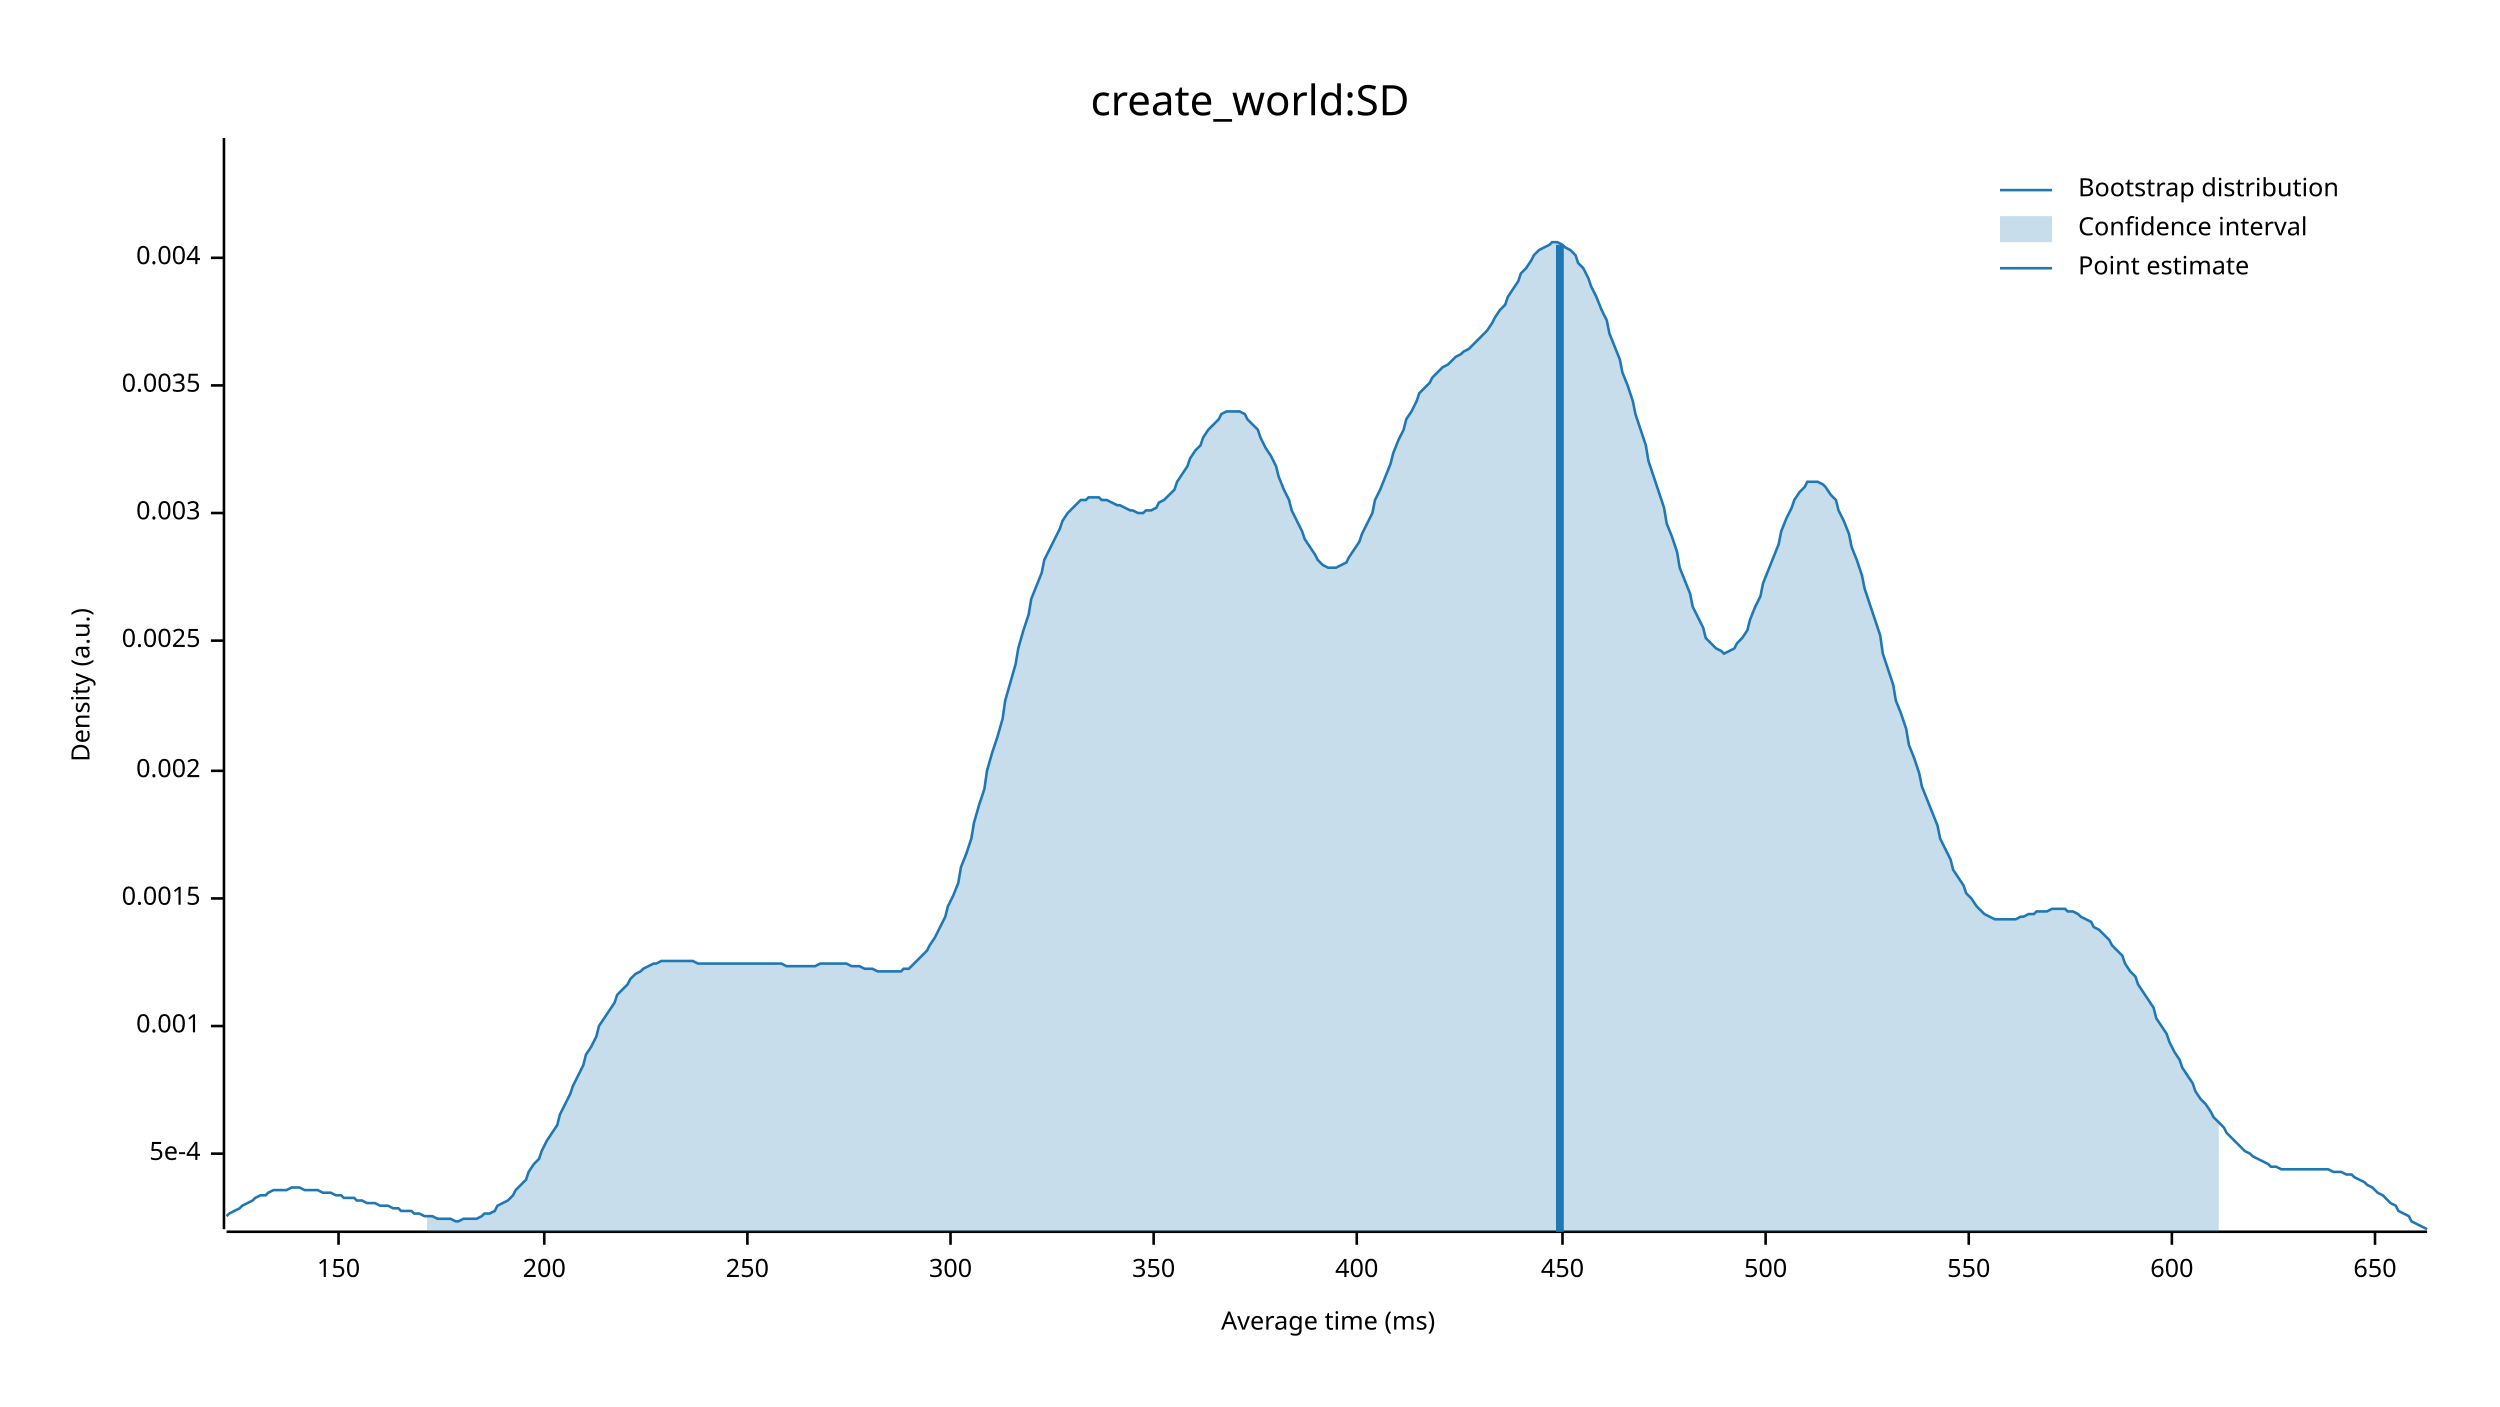
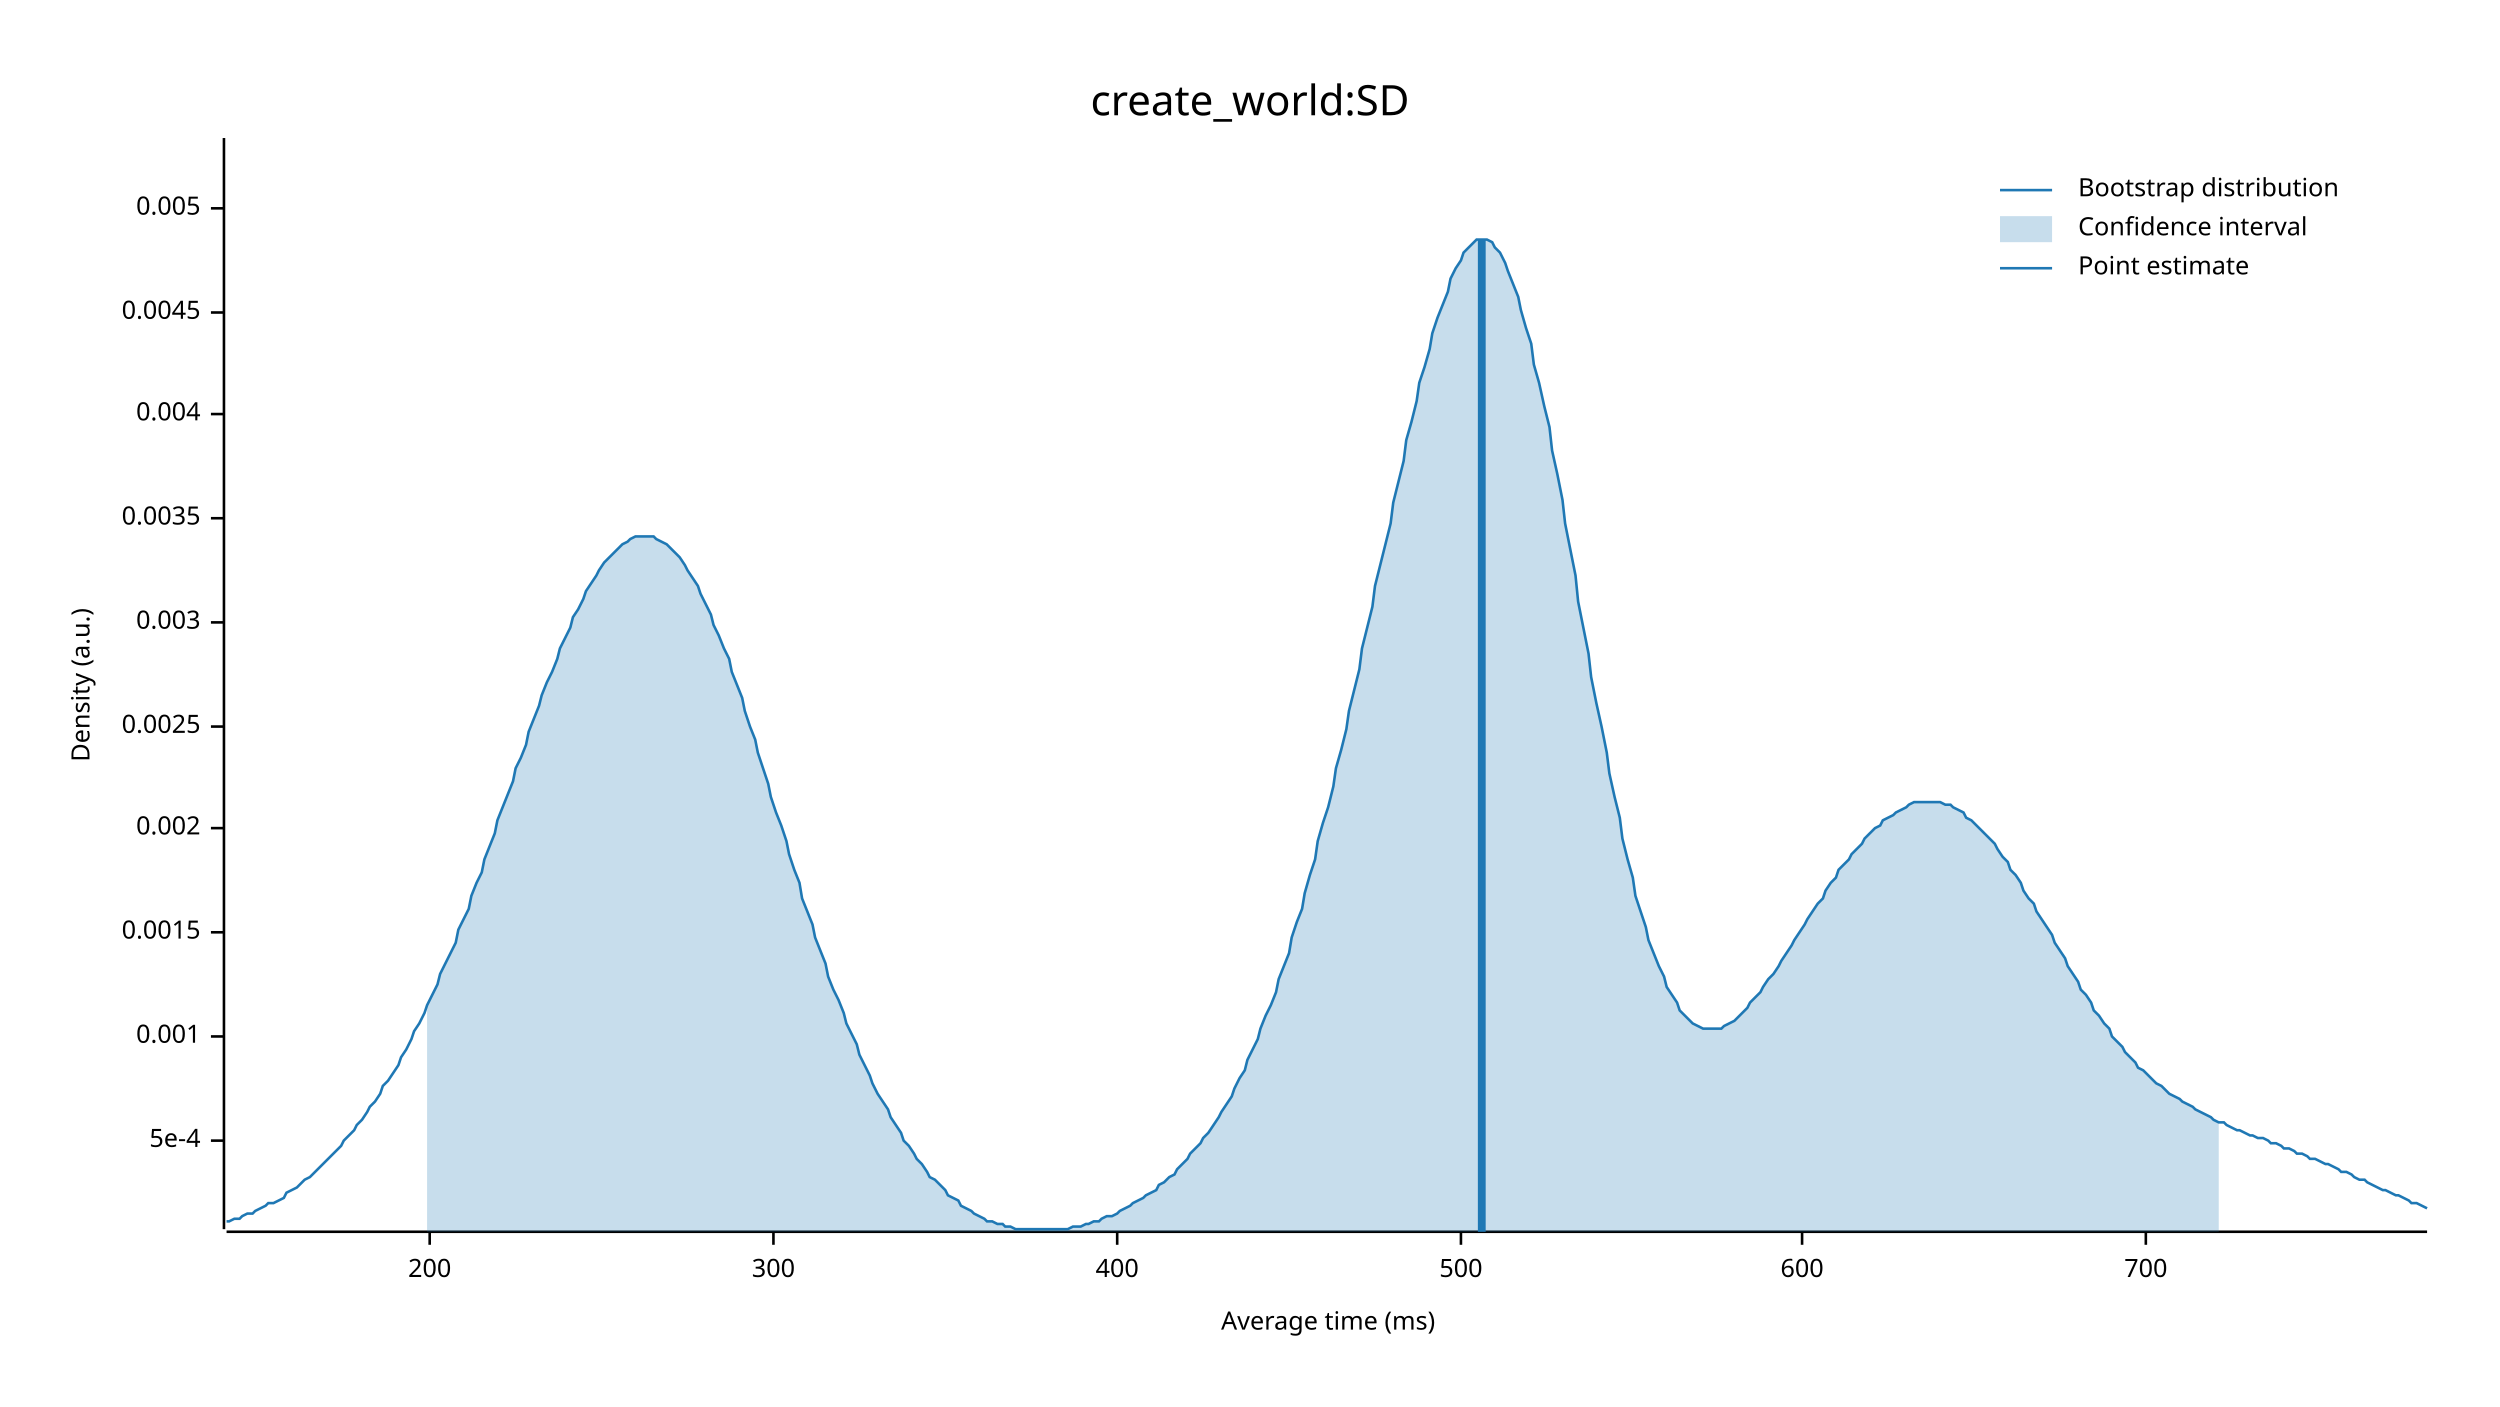
<svg xmlns="http://www.w3.org/2000/svg" width="960" height="540" viewBox="0 0 960 540">
  <text x="480" y="32" dy="0.76em" text-anchor="middle" font-family="sans-serif" font-size="16.129" opacity="1" fill="#000000">
create_world:SD
</text>
  <text x="27" y="263" dy="0.76em" text-anchor="middle" font-family="sans-serif" font-size="9.677" opacity="1" fill="#000000" transform="rotate(270, 27, 263)">
Density (a.u.)
</text>
  <text x="510" y="513" dy="-0.5ex" text-anchor="middle" font-family="sans-serif" font-size="9.677" opacity="1" fill="#000000">
Average time (ms)
</text>
  <polyline fill="none" opacity="1" stroke="#000000" stroke-width="1" points="86,53 86,472 " />
-   <text x="77" y="443" dy="0.5ex" text-anchor="end" font-family="sans-serif" font-size="9.677" opacity="1" fill="#000000">
+   <text x="77" y="438" dy="0.5ex" text-anchor="end" font-family="sans-serif" font-size="9.677" opacity="1" fill="#000000">
5e-4
</text>
-   <polyline fill="none" opacity="1" stroke="#000000" stroke-width="1" points="81,443 86,443 " />
-   <text x="77" y="394" dy="0.5ex" text-anchor="end" font-family="sans-serif" font-size="9.677" opacity="1" fill="#000000">
+   <polyline fill="none" opacity="1" stroke="#000000" stroke-width="1" points="81,438 86,438 " />
+   <text x="77" y="398" dy="0.5ex" text-anchor="end" font-family="sans-serif" font-size="9.677" opacity="1" fill="#000000">
0.001
</text>
-   <polyline fill="none" opacity="1" stroke="#000000" stroke-width="1" points="81,394 86,394 " />
-   <text x="77" y="345" dy="0.5ex" text-anchor="end" font-family="sans-serif" font-size="9.677" opacity="1" fill="#000000">
+   <polyline fill="none" opacity="1" stroke="#000000" stroke-width="1" points="81,398 86,398 " />
+   <text x="77" y="358" dy="0.5ex" text-anchor="end" font-family="sans-serif" font-size="9.677" opacity="1" fill="#000000">
0.0015
</text>
-   <polyline fill="none" opacity="1" stroke="#000000" stroke-width="1" points="81,345 86,345 " />
-   <text x="77" y="296" dy="0.5ex" text-anchor="end" font-family="sans-serif" font-size="9.677" opacity="1" fill="#000000">
+   <polyline fill="none" opacity="1" stroke="#000000" stroke-width="1" points="81,358 86,358 " />
+   <text x="77" y="318" dy="0.5ex" text-anchor="end" font-family="sans-serif" font-size="9.677" opacity="1" fill="#000000">
0.002
</text>
-   <polyline fill="none" opacity="1" stroke="#000000" stroke-width="1" points="81,296 86,296 " />
-   <text x="77" y="246" dy="0.5ex" text-anchor="end" font-family="sans-serif" font-size="9.677" opacity="1" fill="#000000">
+   <polyline fill="none" opacity="1" stroke="#000000" stroke-width="1" points="81,318 86,318 " />
+   <text x="77" y="279" dy="0.5ex" text-anchor="end" font-family="sans-serif" font-size="9.677" opacity="1" fill="#000000">
0.0025
</text>
-   <polyline fill="none" opacity="1" stroke="#000000" stroke-width="1" points="81,246 86,246 " />
-   <text x="77" y="197" dy="0.5ex" text-anchor="end" font-family="sans-serif" font-size="9.677" opacity="1" fill="#000000">
+   <polyline fill="none" opacity="1" stroke="#000000" stroke-width="1" points="81,279 86,279 " />
+   <text x="77" y="239" dy="0.5ex" text-anchor="end" font-family="sans-serif" font-size="9.677" opacity="1" fill="#000000">
0.003
</text>
-   <polyline fill="none" opacity="1" stroke="#000000" stroke-width="1" points="81,197 86,197 " />
-   <text x="77" y="148" dy="0.5ex" text-anchor="end" font-family="sans-serif" font-size="9.677" opacity="1" fill="#000000">
+   <polyline fill="none" opacity="1" stroke="#000000" stroke-width="1" points="81,239 86,239 " />
+   <text x="77" y="199" dy="0.5ex" text-anchor="end" font-family="sans-serif" font-size="9.677" opacity="1" fill="#000000">
0.0035
</text>
-   <polyline fill="none" opacity="1" stroke="#000000" stroke-width="1" points="81,148 86,148 " />
-   <text x="77" y="99" dy="0.5ex" text-anchor="end" font-family="sans-serif" font-size="9.677" opacity="1" fill="#000000">
+   <polyline fill="none" opacity="1" stroke="#000000" stroke-width="1" points="81,199 86,199 " />
+   <text x="77" y="159" dy="0.5ex" text-anchor="end" font-family="sans-serif" font-size="9.677" opacity="1" fill="#000000">
0.004
</text>
-   <polyline fill="none" opacity="1" stroke="#000000" stroke-width="1" points="81,99 86,99 " />
+   <polyline fill="none" opacity="1" stroke="#000000" stroke-width="1" points="81,159 86,159 " />
+   <text x="77" y="120" dy="0.5ex" text-anchor="end" font-family="sans-serif" font-size="9.677" opacity="1" fill="#000000">
+ 0.0045
+ </text>
+   <polyline fill="none" opacity="1" stroke="#000000" stroke-width="1" points="81,120 86,120 " />
+   <text x="77" y="80" dy="0.5ex" text-anchor="end" font-family="sans-serif" font-size="9.677" opacity="1" fill="#000000">
+ 0.005
+ </text>
+   <polyline fill="none" opacity="1" stroke="#000000" stroke-width="1" points="81,80 86,80 " />
  <polyline fill="none" opacity="1" stroke="#000000" stroke-width="1" points="87,473 932,473 " />
-   <text x="130" y="483" dy="0.76em" text-anchor="middle" font-family="sans-serif" font-size="9.677" opacity="1" fill="#000000">
- 150
- </text>
-   <polyline fill="none" opacity="1" stroke="#000000" stroke-width="1" points="130,473 130,478 " />
-   <text x="209" y="483" dy="0.76em" text-anchor="middle" font-family="sans-serif" font-size="9.677" opacity="1" fill="#000000">
+   <text x="165" y="483" dy="0.76em" text-anchor="middle" font-family="sans-serif" font-size="9.677" opacity="1" fill="#000000">
200
</text>
-   <polyline fill="none" opacity="1" stroke="#000000" stroke-width="1" points="209,473 209,478 " />
-   <text x="287" y="483" dy="0.76em" text-anchor="middle" font-family="sans-serif" font-size="9.677" opacity="1" fill="#000000">
- 250
- </text>
-   <polyline fill="none" opacity="1" stroke="#000000" stroke-width="1" points="287,473 287,478 " />
-   <text x="365" y="483" dy="0.76em" text-anchor="middle" font-family="sans-serif" font-size="9.677" opacity="1" fill="#000000">
+   <polyline fill="none" opacity="1" stroke="#000000" stroke-width="1" points="165,473 165,478 " />
+   <text x="297" y="483" dy="0.76em" text-anchor="middle" font-family="sans-serif" font-size="9.677" opacity="1" fill="#000000">
300
</text>
-   <polyline fill="none" opacity="1" stroke="#000000" stroke-width="1" points="365,473 365,478 " />
-   <text x="443" y="483" dy="0.76em" text-anchor="middle" font-family="sans-serif" font-size="9.677" opacity="1" fill="#000000">
- 350
- </text>
-   <polyline fill="none" opacity="1" stroke="#000000" stroke-width="1" points="443,473 443,478 " />
-   <text x="521" y="483" dy="0.76em" text-anchor="middle" font-family="sans-serif" font-size="9.677" opacity="1" fill="#000000">
+   <polyline fill="none" opacity="1" stroke="#000000" stroke-width="1" points="297,473 297,478 " />
+   <text x="429" y="483" dy="0.76em" text-anchor="middle" font-family="sans-serif" font-size="9.677" opacity="1" fill="#000000">
400
</text>
-   <polyline fill="none" opacity="1" stroke="#000000" stroke-width="1" points="521,473 521,478 " />
-   <text x="600" y="483" dy="0.76em" text-anchor="middle" font-family="sans-serif" font-size="9.677" opacity="1" fill="#000000">
- 450
- </text>
-   <polyline fill="none" opacity="1" stroke="#000000" stroke-width="1" points="600,473 600,478 " />
-   <text x="678" y="483" dy="0.76em" text-anchor="middle" font-family="sans-serif" font-size="9.677" opacity="1" fill="#000000">
+   <polyline fill="none" opacity="1" stroke="#000000" stroke-width="1" points="429,473 429,478 " />
+   <text x="561" y="483" dy="0.76em" text-anchor="middle" font-family="sans-serif" font-size="9.677" opacity="1" fill="#000000">
500
</text>
-   <polyline fill="none" opacity="1" stroke="#000000" stroke-width="1" points="678,473 678,478 " />
-   <text x="756" y="483" dy="0.76em" text-anchor="middle" font-family="sans-serif" font-size="9.677" opacity="1" fill="#000000">
- 550
- </text>
-   <polyline fill="none" opacity="1" stroke="#000000" stroke-width="1" points="756,473 756,478 " />
-   <text x="834" y="483" dy="0.76em" text-anchor="middle" font-family="sans-serif" font-size="9.677" opacity="1" fill="#000000">
+   <polyline fill="none" opacity="1" stroke="#000000" stroke-width="1" points="561,473 561,478 " />
+   <text x="692" y="483" dy="0.76em" text-anchor="middle" font-family="sans-serif" font-size="9.677" opacity="1" fill="#000000">
600
</text>
-   <polyline fill="none" opacity="1" stroke="#000000" stroke-width="1" points="834,473 834,478 " />
-   <text x="912" y="483" dy="0.76em" text-anchor="middle" font-family="sans-serif" font-size="9.677" opacity="1" fill="#000000">
- 650
+   <polyline fill="none" opacity="1" stroke="#000000" stroke-width="1" points="692,473 692,478 " />
+   <text x="824" y="483" dy="0.76em" text-anchor="middle" font-family="sans-serif" font-size="9.677" opacity="1" fill="#000000">
+ 700
</text>
-   <polyline fill="none" opacity="1" stroke="#000000" stroke-width="1" points="912,473 912,478 " />
-   <polyline fill="none" opacity="1" stroke="#1F78B4" stroke-width="1" points="87,467 88,466 90,465 92,464 93,463 95,462 97,461 98,460 100,459 102,459 103,458 105,457 107,457 109,457 110,457 112,456 114,456 115,456 117,457 119,457 120,457 122,457 124,458 125,458 127,458 129,459 131,459 132,460 134,460 136,460 137,461 139,461 141,462 142,462 144,462 146,463 147,463 149,463 151,464 153,464 154,465 156,465 158,465 159,466 161,466 163,467 164,467 166,467 168,468 169,468 171,468 173,468 175,469 176,469 178,468 180,468 181,468 183,468 185,467 186,466 188,466 190,465 191,463 193,462 195,461 197,459 198,457 200,455 202,453 203,450 205,447 207,445 208,442 210,438 212,435 214,432 215,428 217,424 219,420 220,417 222,413 224,409 225,405 227,402 229,398 230,394 232,391 234,388 236,385 237,382 239,380 241,378 242,376 244,374 246,373 247,372 249,371 251,370 252,370 254,369 256,369 258,369 259,369 261,369 263,369 264,369 266,369 268,370 269,370 271,370 273,370 274,370 276,370 278,370 280,370 281,370 283,370 285,370 286,370 288,370 290,370 291,370 293,370 295,370 296,370 298,370 300,370 302,371 303,371 305,371 307,371 308,371 310,371 312,371 313,371 315,370 317,370 318,370 320,370 322,370 324,370 325,370 327,371 329,371 330,371 332,372 334,372 335,372 337,373 339,373 341,373 342,373 344,373 346,373 347,372 349,372 351,370 352,369 354,367 356,365 357,363 359,360 361,356 363,352 364,348 366,344 368,339 369,333 371,328 373,322 374,316 376,309 378,303 379,296 381,289 383,283 385,276 386,269 388,262 390,255 391,249 393,242 395,236 396,230 398,225 400,220 401,215 403,211 405,207 407,203 408,200 410,197 412,195 413,194 415,192 417,192 418,191 420,191 422,191 423,192 425,192 427,193 429,194 430,194 432,195 434,196 435,196 437,197 439,197 440,196 442,196 444,195 445,193 447,192 449,190 451,188 452,185 454,182 456,179 457,176 459,173 461,171 462,168 464,165 466,163 468,161 469,159 471,158 473,158 474,158 476,158 478,159 479,161 481,163 483,165 484,168 486,172 488,175 490,179 491,183 493,188 495,192 496,196 498,200 500,204 501,207 503,210 505,213 506,215 508,217 510,218 512,218 513,218 515,217 517,216 518,214 520,211 522,208 523,205 525,201 527,197 528,192 530,188 532,183 534,178 535,174 537,169 539,165 540,161 542,158 544,154 545,151 547,149 549,147 550,145 552,143 554,141 556,140 557,139 559,137 561,136 562,135 564,134 566,132 567,131 569,129 571,127 573,124 574,122 576,119 578,117 579,114 581,111 583,108 584,105 586,103 588,100 589,98 591,96 593,95 595,94 596,93 598,93 600,94 601,95 603,96 605,98 606,101 608,103 610,107 611,110 613,114 615,119 617,123 618,128 620,133 622,138 623,143 625,148 627,154 628,159 630,165 632,171 633,177 635,183 637,189 639,195 640,201 642,206 644,212 645,218 647,223 649,228 650,233 652,237 654,241 655,245 657,247 659,249 661,250 662,251 664,250 666,249 667,247 669,245 671,242 672,238 674,233 676,229 677,224 679,219 681,214 683,209 684,204 686,199 688,195 689,192 691,189 693,187 694,185 696,185 698,185 700,186 701,187 703,190 705,192 706,196 708,200 710,205 711,210 713,215 715,221 716,226 718,232 720,238 722,244 723,251 725,257 727,263 728,269 730,274 732,280 733,286 735,291 737,297 738,302 740,307 742,312 744,317 745,322 747,326 749,330 750,334 752,337 754,340 755,343 757,345 759,348 760,349 762,351 764,352 766,353 767,353 769,353 771,353 772,353 774,353 776,352 777,352 779,351 781,351 782,350 784,350 786,350 788,349 789,349 791,349 793,349 794,350 796,350 798,351 799,352 801,353 803,354 804,356 806,357 808,359 810,361 811,363 813,365 815,367 816,370 818,373 820,375 821,378 823,381 825,384 827,387 828,391 830,394 832,397 833,400 835,404 837,407 838,410 840,413 842,416 843,419 845,422 847,424 849,427 850,429 852,431 854,433 855,435 857,437 859,439 860,440 862,442 864,443 865,444 867,445 869,446 871,447 872,448 874,448 876,449 877,449 879,449 881,449 882,449 884,449 886,449 887,449 889,449 891,449 893,449 894,449 896,450 898,450 899,450 901,451 903,451 904,452 906,453 908,454 909,455 911,456 913,458 915,459 916,460 918,462 920,463 921,465 923,466 925,467 926,469 928,470 930,471 932,472 " />
-   <polygon opacity="0.25" fill="#1F78B4" points="164,467 166,467 168,468 169,468 171,468 173,468 175,469 176,469 178,468 180,468 181,468 183,468 185,467 186,466 188,466 190,465 191,463 193,462 195,461 197,459 198,457 200,455 202,453 203,450 205,447 207,445 208,442 210,438 212,435 214,432 215,428 217,424 219,420 220,417 222,413 224,409 225,405 227,402 229,398 230,394 232,391 234,388 236,385 237,382 239,380 241,378 242,376 244,374 246,373 247,372 249,371 251,370 252,370 254,369 256,369 258,369 259,369 261,369 263,369 264,369 266,369 268,370 269,370 271,370 273,370 274,370 276,370 278,370 280,370 281,370 283,370 285,370 286,370 288,370 290,370 291,370 293,370 295,370 296,370 298,370 300,370 302,371 303,371 305,371 307,371 308,371 310,371 312,371 313,371 315,370 317,370 318,370 320,370 322,370 324,370 325,370 327,371 329,371 330,371 332,372 334,372 335,372 337,373 339,373 341,373 342,373 344,373 346,373 347,372 349,372 351,370 352,369 354,367 356,365 357,363 359,360 361,356 363,352 364,348 366,344 368,339 369,333 371,328 373,322 374,316 376,309 378,303 379,296 381,289 383,283 385,276 386,269 388,262 390,255 391,249 393,242 395,236 396,230 398,225 400,220 401,215 403,211 405,207 407,203 408,200 410,197 412,195 413,194 415,192 417,192 418,191 420,191 422,191 423,192 425,192 427,193 429,194 430,194 432,195 434,196 435,196 437,197 439,197 440,196 442,196 444,195 445,193 447,192 449,190 451,188 452,185 454,182 456,179 457,176 459,173 461,171 462,168 464,165 466,163 468,161 469,159 471,158 473,158 474,158 476,158 478,159 479,161 481,163 483,165 484,168 486,172 488,175 490,179 491,183 493,188 495,192 496,196 498,200 500,204 501,207 503,210 505,213 506,215 508,217 510,218 512,218 513,218 515,217 517,216 518,214 520,211 522,208 523,205 525,201 527,197 528,192 530,188 532,183 534,178 535,174 537,169 539,165 540,161 542,158 544,154 545,151 547,149 549,147 550,145 552,143 554,141 556,140 557,139 559,137 561,136 562,135 564,134 566,132 567,131 569,129 571,127 573,124 574,122 576,119 578,117 579,114 581,111 583,108 584,105 586,103 588,100 589,98 591,96 593,95 595,94 596,93 598,93 600,94 601,95 603,96 605,98 606,101 608,103 610,107 611,110 613,114 615,119 617,123 618,128 620,133 622,138 623,143 625,148 627,154 628,159 630,165 632,171 633,177 635,183 637,189 639,195 640,201 642,206 644,212 645,218 647,223 649,228 650,233 652,237 654,241 655,245 657,247 659,249 661,250 662,251 664,250 666,249 667,247 669,245 671,242 672,238 674,233 676,229 677,224 679,219 681,214 683,209 684,204 686,199 688,195 689,192 691,189 693,187 694,185 696,185 698,185 700,186 701,187 703,190 705,192 706,196 708,200 710,205 711,210 713,215 715,221 716,226 718,232 720,238 722,244 723,251 725,257 727,263 728,269 730,274 732,280 733,286 735,291 737,297 738,302 740,307 742,312 744,317 745,322 747,326 749,330 750,334 752,337 754,340 755,343 757,345 759,348 760,349 762,351 764,352 766,353 767,353 769,353 771,353 772,353 774,353 776,352 777,352 779,351 781,351 782,350 784,350 786,350 788,349 789,349 791,349 793,349 794,350 796,350 798,351 799,352 801,353 803,354 804,356 806,357 808,359 810,361 811,363 813,365 815,367 816,370 818,373 820,375 821,378 823,381 825,384 827,387 828,391 830,394 832,397 833,400 835,404 837,407 838,410 840,413 842,416 843,419 845,422 847,424 849,427 850,429 852,431 852,473 164,473 " />
-   <polyline fill="none" opacity="1" stroke="#1F78B4" stroke-width="3" points="599,473 599,94 " />
+   <polyline fill="none" opacity="1" stroke="#000000" stroke-width="1" points="824,473 824,478 " />
+   <polyline fill="none" opacity="1" stroke="#1F78B4" stroke-width="1" points="87,469 88,469 90,468 92,468 93,467 95,466 97,466 98,465 100,464 102,463 103,462 105,462 107,461 109,460 110,458 112,457 114,456 115,455 117,453 119,452 120,451 122,449 124,447 125,446 127,444 129,442 131,440 132,438 134,436 136,434 137,432 139,430 141,427 142,425 144,423 146,420 147,417 149,415 151,412 153,409 154,406 156,403 158,399 159,396 161,393 163,389 164,386 166,382 168,378 169,374 171,370 173,366 175,362 176,357 178,353 180,349 181,344 183,339 185,335 186,330 188,325 190,320 191,315 193,310 195,305 197,300 198,295 200,291 202,286 203,281 205,276 207,271 208,267 210,262 212,258 214,253 215,249 217,245 219,241 220,237 222,234 224,230 225,227 227,224 229,221 230,219 232,216 234,214 236,212 237,211 239,209 241,208 242,207 244,206 246,206 247,206 249,206 251,206 252,207 254,208 256,209 258,211 259,212 261,214 263,217 264,219 266,222 268,225 269,228 271,232 273,236 274,240 276,244 278,249 280,253 281,258 283,263 285,268 286,273 288,279 290,284 291,289 293,295 295,301 296,306 298,312 300,317 302,323 303,328 305,334 307,339 308,345 310,350 312,355 313,360 315,365 317,370 318,375 320,380 322,384 324,389 325,393 327,397 329,401 330,405 332,409 334,413 335,416 337,420 339,423 341,426 342,429 344,432 346,435 347,438 349,440 351,443 352,445 354,447 356,450 357,452 359,453 361,455 363,457 364,459 366,460 368,461 369,463 371,464 373,465 374,466 376,467 378,468 379,469 381,469 383,470 385,470 386,471 388,471 390,472 391,472 393,472 395,472 396,472 398,472 400,472 401,472 403,472 405,472 407,472 408,472 410,472 412,471 413,471 415,471 417,470 418,470 420,469 422,469 423,468 425,467 427,467 429,466 430,465 432,464 434,463 435,462 437,461 439,460 440,459 442,458 444,457 445,455 447,454 449,452 451,451 452,449 454,447 456,445 457,443 459,441 461,439 462,437 464,435 466,432 468,429 469,427 471,424 473,421 474,418 476,414 478,411 479,407 481,403 483,399 484,395 486,390 488,386 490,381 491,376 493,371 495,366 496,360 498,354 500,349 501,343 503,336 505,330 506,323 508,316 510,310 512,302 513,295 515,288 517,280 518,273 520,265 522,257 523,249 525,241 527,233 528,225 530,217 532,209 534,201 535,193 537,185 539,177 540,169 542,162 544,154 545,147 547,141 549,134 550,128 552,122 554,117 556,112 557,107 559,103 561,100 562,97 564,95 566,93 567,92 569,92 571,92 573,93 574,95 576,97 578,101 579,104 581,109 583,114 584,119 586,126 588,132 589,140 591,147 593,156 595,164 596,173 598,182 600,192 601,201 603,211 605,221 606,231 608,241 610,251 611,260 613,270 615,279 617,289 618,297 620,306 622,314 623,322 625,330 627,337 628,344 630,350 632,356 633,361 635,366 637,371 639,375 640,379 642,382 644,385 645,388 647,390 649,392 650,393 652,394 654,395 655,395 657,395 659,395 661,395 662,394 664,393 666,392 667,391 669,389 671,387 672,385 674,383 676,381 677,379 679,376 681,374 683,371 684,369 686,366 688,363 689,361 691,358 693,355 694,353 696,350 698,347 700,345 701,342 703,339 705,337 706,334 708,332 710,330 711,328 713,326 715,324 716,322 718,320 720,318 722,317 723,315 725,314 727,313 728,312 730,311 732,310 733,309 735,308 737,308 738,308 740,308 742,308 744,308 745,308 747,309 749,309 750,310 752,311 754,312 755,314 757,315 759,317 760,318 762,320 764,322 766,324 767,326 769,329 771,331 772,334 774,336 776,339 777,342 779,345 781,347 782,350 784,353 786,356 788,359 789,362 791,365 793,368 794,371 796,374 798,377 799,380 801,382 803,385 804,388 806,390 808,393 810,395 811,398 813,400 815,402 816,404 818,406 820,408 821,410 823,411 825,413 827,415 828,416 830,417 832,419 833,420 835,421 837,422 838,423 840,424 842,425 843,426 845,427 847,428 849,429 850,430 852,431 854,431 855,432 857,433 859,434 860,434 862,435 864,436 865,436 867,437 869,437 871,438 872,439 874,439 876,440 877,441 879,441 881,442 882,443 884,443 886,444 887,445 889,445 891,446 893,447 894,447 896,448 898,449 899,450 901,450 903,451 904,452 906,453 908,453 909,454 911,455 913,456 915,457 916,457 918,458 920,459 921,459 923,460 925,461 926,462 928,462 930,463 932,464 " />
+   <polygon opacity="0.25" fill="#1F78B4" points="164,386 166,382 168,378 169,374 171,370 173,366 175,362 176,357 178,353 180,349 181,344 183,339 185,335 186,330 188,325 190,320 191,315 193,310 195,305 197,300 198,295 200,291 202,286 203,281 205,276 207,271 208,267 210,262 212,258 214,253 215,249 217,245 219,241 220,237 222,234 224,230 225,227 227,224 229,221 230,219 232,216 234,214 236,212 237,211 239,209 241,208 242,207 244,206 246,206 247,206 249,206 251,206 252,207 254,208 256,209 258,211 259,212 261,214 263,217 264,219 266,222 268,225 269,228 271,232 273,236 274,240 276,244 278,249 280,253 281,258 283,263 285,268 286,273 288,279 290,284 291,289 293,295 295,301 296,306 298,312 300,317 302,323 303,328 305,334 307,339 308,345 310,350 312,355 313,360 315,365 317,370 318,375 320,380 322,384 324,389 325,393 327,397 329,401 330,405 332,409 334,413 335,416 337,420 339,423 341,426 342,429 344,432 346,435 347,438 349,440 351,443 352,445 354,447 356,450 357,452 359,453 361,455 363,457 364,459 366,460 368,461 369,463 371,464 373,465 374,466 376,467 378,468 379,469 381,469 383,470 385,470 386,471 388,471 390,472 391,472 393,472 395,472 396,472 398,472 400,472 401,472 403,472 405,472 407,472 408,472 410,472 412,471 413,471 415,471 417,470 418,470 420,469 422,469 423,468 425,467 427,467 429,466 430,465 432,464 434,463 435,462 437,461 439,460 440,459 442,458 444,457 445,455 447,454 449,452 451,451 452,449 454,447 456,445 457,443 459,441 461,439 462,437 464,435 466,432 468,429 469,427 471,424 473,421 474,418 476,414 478,411 479,407 481,403 483,399 484,395 486,390 488,386 490,381 491,376 493,371 495,366 496,360 498,354 500,349 501,343 503,336 505,330 506,323 508,316 510,310 512,302 513,295 515,288 517,280 518,273 520,265 522,257 523,249 525,241 527,233 528,225 530,217 532,209 534,201 535,193 537,185 539,177 540,169 542,162 544,154 545,147 547,141 549,134 550,128 552,122 554,117 556,112 557,107 559,103 561,100 562,97 564,95 566,93 567,92 569,92 571,92 573,93 574,95 576,97 578,101 579,104 581,109 583,114 584,119 586,126 588,132 589,140 591,147 593,156 595,164 596,173 598,182 600,192 601,201 603,211 605,221 606,231 608,241 610,251 611,260 613,270 615,279 617,289 618,297 620,306 622,314 623,322 625,330 627,337 628,344 630,350 632,356 633,361 635,366 637,371 639,375 640,379 642,382 644,385 645,388 647,390 649,392 650,393 652,394 654,395 655,395 657,395 659,395 661,395 662,394 664,393 666,392 667,391 669,389 671,387 672,385 674,383 676,381 677,379 679,376 681,374 683,371 684,369 686,366 688,363 689,361 691,358 693,355 694,353 696,350 698,347 700,345 701,342 703,339 705,337 706,334 708,332 710,330 711,328 713,326 715,324 716,322 718,320 720,318 722,317 723,315 725,314 727,313 728,312 730,311 732,310 733,309 735,308 737,308 738,308 740,308 742,308 744,308 745,308 747,309 749,309 750,310 752,311 754,312 755,314 757,315 759,317 760,318 762,320 764,322 766,324 767,326 769,329 771,331 772,334 774,336 776,339 777,342 779,345 781,347 782,350 784,353 786,356 788,359 789,362 791,365 793,368 794,371 796,374 798,377 799,380 801,382 803,385 804,388 806,390 808,393 810,395 811,398 813,400 815,402 816,404 818,406 820,408 821,410 823,411 825,413 827,415 828,416 830,417 832,419 833,420 835,421 837,422 838,423 840,424 842,425 843,426 845,427 847,428 849,429 850,430 852,431 852,473 164,473 " />
+   <polyline fill="none" opacity="1" stroke="#1F78B4" stroke-width="3" points="569,473 569,92 " />
  <text x="798" y="68" dy="0.76em" text-anchor="start" font-family="sans-serif" font-size="9.677" opacity="1" fill="#000000">
Bootstrap distribution
</text>
  <text x="798" y="83" dy="0.76em" text-anchor="start" font-family="sans-serif" font-size="9.677" opacity="1" fill="#000000">
Confidence interval
</text>
  <text x="798" y="98" dy="0.76em" text-anchor="start" font-family="sans-serif" font-size="9.677" opacity="1" fill="#000000">
Point estimate
</text>
  <polyline fill="none" opacity="1" stroke="#1F78B4" stroke-width="1" points="768,73 788,73 " />
  <rect x="768" y="83" width="20" height="10" opacity="0.25" fill="#1F78B4" stroke="none" />
  <polyline fill="none" opacity="1" stroke="#1F78B4" stroke-width="1" points="768,103 788,103 " />
</svg>
